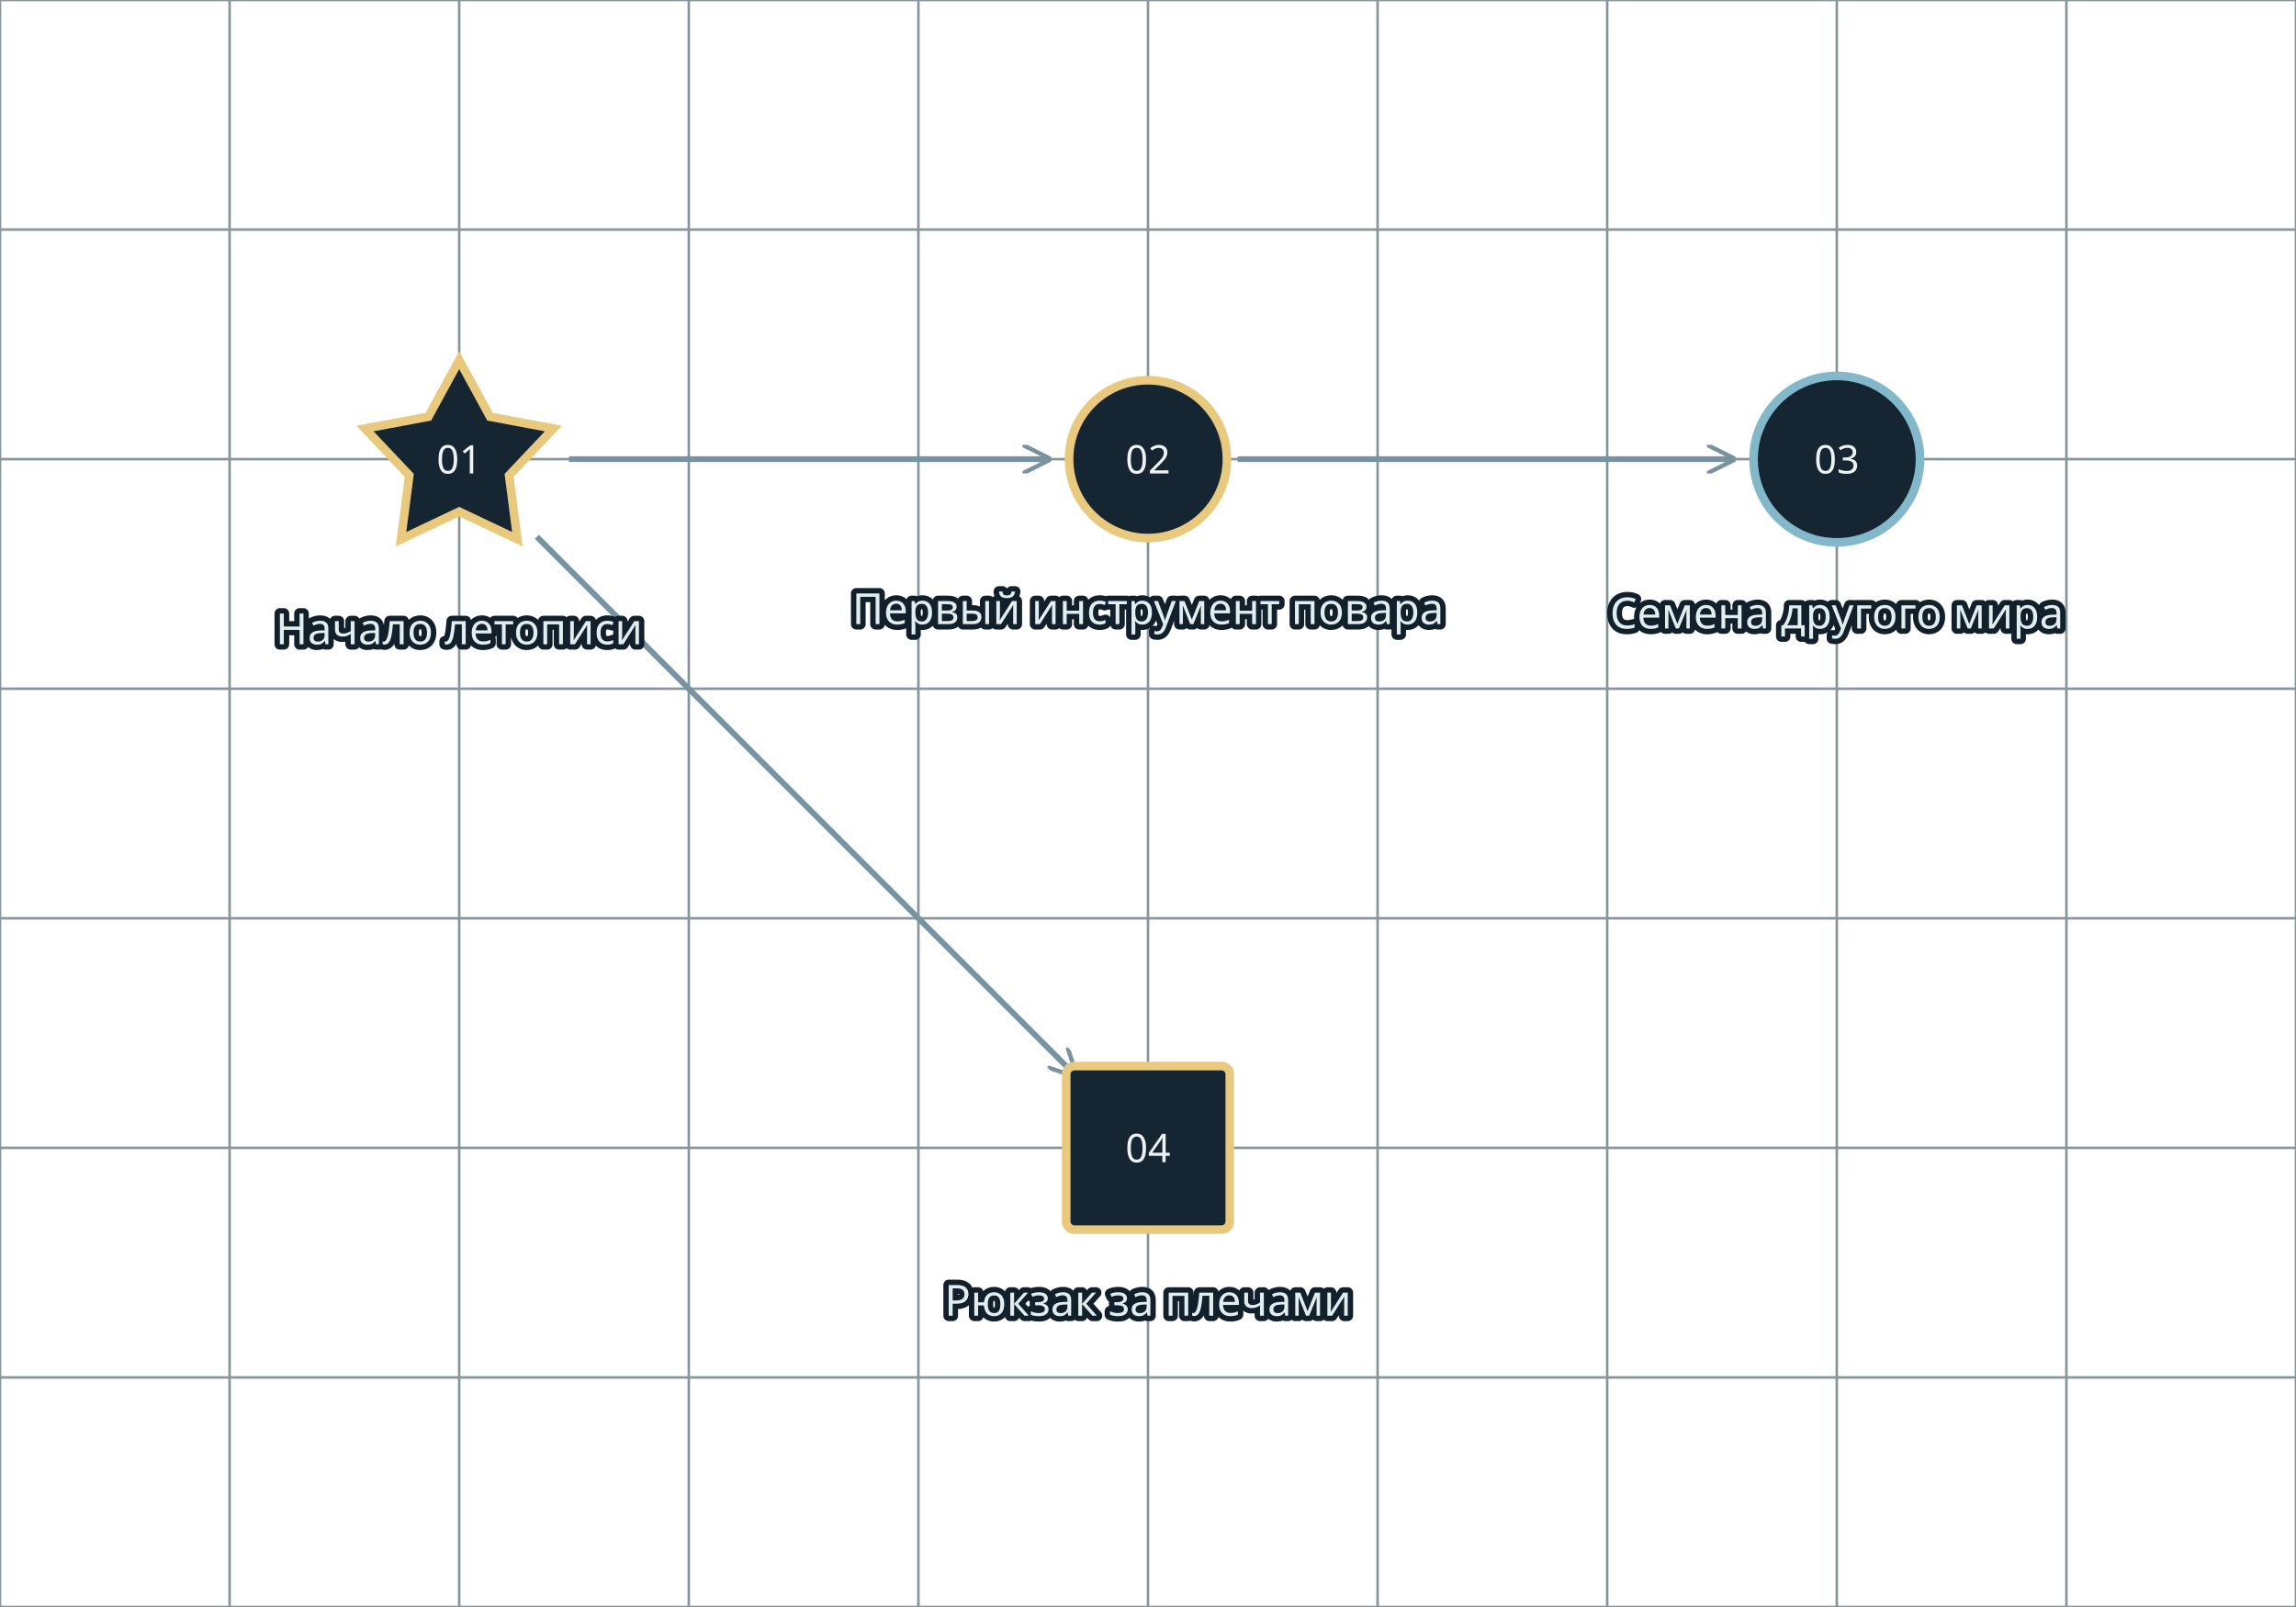
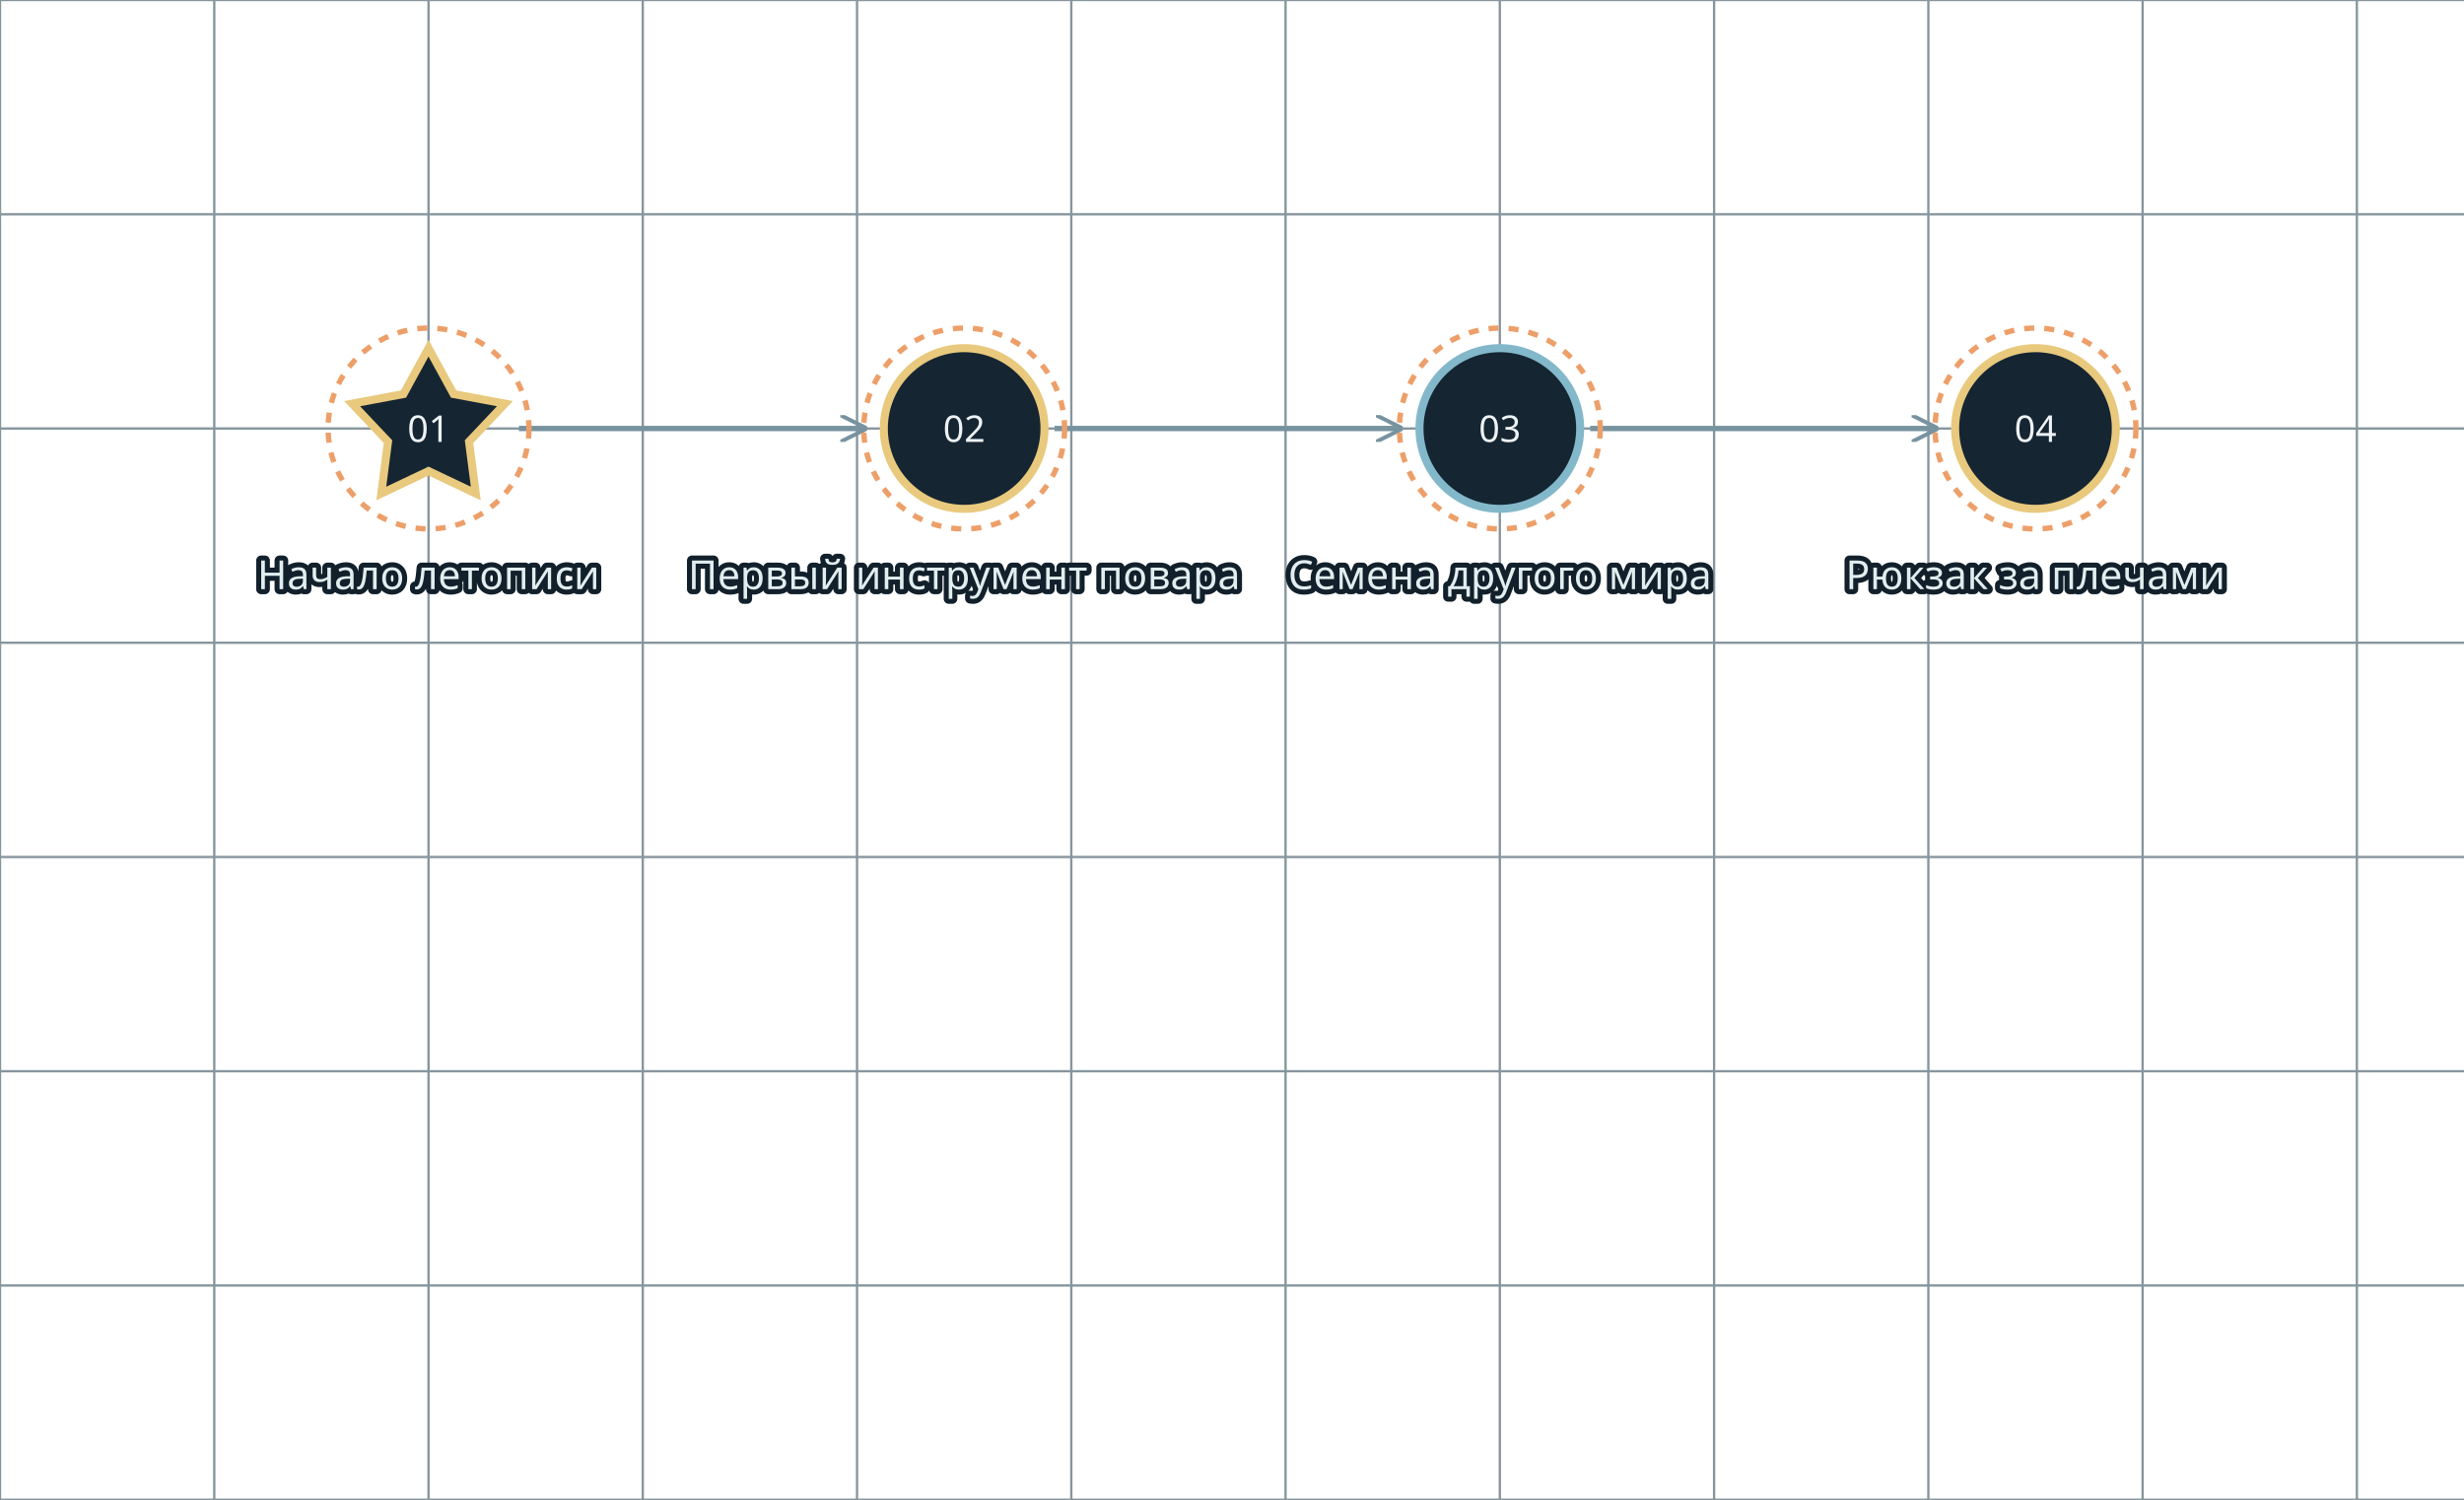
- <svg xmlns="http://www.w3.org/2000/svg" viewBox="-128.00 -128.00 640.00 448.00" width="640.00" height="448.00" role="img" aria-labelledby="nasledie_prolog-after-title" data-quest-count="4">
+ <svg xmlns="http://www.w3.org/2000/svg" viewBox="-128.00 -128.00 736.00 448.00" width="736.00" height="448.00" role="img" aria-labelledby="nasledie_prolog-after-title" data-quest-count="4">
  <defs>
    <marker id="nasledie_prolog-after-arrow" markerWidth="8" markerHeight="8" refX="7" refY="4" orient="auto" markerUnits="userSpaceOnUse">
      <path d="M0,0 L8,4 L0,8" fill="none" stroke="#77939f" stroke-width="1.2" />
    </marker>
  </defs>
  <g fill="none" stroke="#24404d" stroke-width="0.7" opacity="0.55" aria-hidden="true">
    <path d="M -128 -128.00 v 448.00" />
    <path d="M -64 -128.00 v 448.00" />
    <path d="M 0 -128.00 v 448.00" />
    <path d="M 64 -128.00 v 448.00" />
    <path d="M 128 -128.00 v 448.00" />
    <path d="M 192 -128.00 v 448.00" />
    <path d="M 256 -128.00 v 448.00" />
    <path d="M 320 -128.00 v 448.00" />
    <path d="M 384 -128.00 v 448.00" />
    <path d="M 448 -128.00 v 448.00" />
    <path d="M 512 -128.00 v 448.00" />
-     <path d="M -128.00 -128 h 640.00" />
-     <path d="M -128.00 -64 h 640.00" />
-     <path d="M -128.00 0 h 640.00" />
-     <path d="M -128.00 64 h 640.00" />
-     <path d="M -128.00 128 h 640.00" />
-     <path d="M -128.00 192 h 640.00" />
-     <path d="M -128.00 256 h 640.00" />
-     <path d="M -128.00 320 h 640.00" />
+     <path d="M 576 -128.00 v 448.00" />
+     <path d="M -128.00 -128 h 736.00" />
+     <path d="M -128.00 -64 h 736.00" />
+     <path d="M -128.00 0 h 736.00" />
+     <path d="M -128.00 64 h 736.00" />
+     <path d="M -128.00 128 h 736.00" />
+     <path d="M -128.00 192 h 736.00" />
+     <path d="M -128.00 256 h 736.00" />
+     <path d="M -128.00 320 h 736.00" />
  </g>
  <g class="dependencies" fill="none" stroke="#77939f" stroke-width="1.6">
-     <path data-from="CA2CFD219A124357" data-to="C322668146484A1C" d="M 30.60 0.00 L 164.00 0.00" marker-end="url(#nasledie_prolog-after-arrow)" />
-     <path data-from="C322668146484A1C" data-to="42E5495CA00F5CC6" d="M 217.00 0.00 L 354.80 0.00" marker-end="url(#nasledie_prolog-after-arrow)" />
-     <path data-from="CA2CFD219A124357" data-to="69525CBD49DF5FDB" d="M 21.64 21.64 L 171.64 171.64" marker-end="url(#nasledie_prolog-after-arrow)" />
+     <path data-from="CA2CFD219A124357" data-to="C322668146484A1C" d="M 27.00 0.00 L 130.00 0.00" marker-end="url(#nasledie_prolog-after-arrow)" />
+     <path data-from="C322668146484A1C" data-to="42E5495CA00F5CC6" d="M 187.00 0.00 L 290.00 0.00" marker-end="url(#nasledie_prolog-after-arrow)" />
+     <path data-from="42E5495CA00F5CC6" data-to="69525CBD49DF5FDB" d="M 347.00 0.00 L 450.00 0.00" marker-end="url(#nasledie_prolog-after-arrow)" />
  </g>
  <g class="quests" font-family="system-ui, sans-serif" text-anchor="middle">
    <g data-quest-id="CA2CFD219A124357" tabindex="0" role="button" aria-label="Начало летописи" transform="translate(0.00,0.00)" style="cursor:pointer">
-       <circle class="selection-ring" r="37.60" fill="none" stroke="#f4f7fc" stroke-width="3" visibility="hidden" />
-       <polygon points="0.00,-27.60 8.60,-11.83 26.25,-8.53 13.91,4.52 16.22,22.33 0.00,14.63 -16.22,22.33 -13.91,4.52 -26.25,-8.53 -8.60,-11.83" fill="#152532" stroke="#e8c97d" stroke-width="2.4" />
+       <circle class="change-ring" r="30.00" fill="none" stroke="#ed9f69" stroke-width="1.6" stroke-dasharray="3 3" />
+       <circle class="selection-ring" r="34.00" fill="none" stroke="#f4f7fc" stroke-width="3" visibility="hidden" />
+       <polygon points="0.00,-24.00 7.48,-10.29 22.83,-7.42 12.10,3.93 14.11,19.42 0.00,12.72 -14.11,19.42 -12.10,3.93 -22.83,-7.42 -7.48,-10.29" fill="#152532" stroke="#e8c97d" stroke-width="2.4" />
      <text y="4" font-size="11" fill="#edf2f5" pointer-events="none">01</text>
-       <text class="quest-label" y="51.60" font-size="12" fill="#e2edf0" paint-order="stroke" stroke="#12202b" stroke-width="3" stroke-linejoin="round" pointer-events="none">Начало летописи</text>
+       <text class="quest-label" y="48.00" font-size="12" fill="#e2edf0" paint-order="stroke" stroke="#12202b" stroke-width="3" stroke-linejoin="round" pointer-events="none">Начало летописи</text>
    </g>
-     <g data-quest-id="C322668146484A1C" tabindex="0" role="button" aria-label="Первый инструмент повара" transform="translate(192.00,0.00)" style="cursor:pointer">
-       <circle class="selection-ring" r="32.00" fill="none" stroke="#f4f7fc" stroke-width="3" visibility="hidden" />
-       <circle r="22.00" fill="#152532" stroke="#e8c97d" stroke-width="2.4" />
+     <g data-quest-id="C322668146484A1C" tabindex="0" role="button" aria-label="Первый инструмент повара" transform="translate(160.00,0.00)" style="cursor:pointer">
+       <circle class="change-ring" r="30.00" fill="none" stroke="#ed9f69" stroke-width="1.6" stroke-dasharray="3 3" />
+       <circle class="selection-ring" r="34.00" fill="none" stroke="#f4f7fc" stroke-width="3" visibility="hidden" />
+       <circle r="24.00" fill="#152532" stroke="#e8c97d" stroke-width="2.4" />
      <text y="4" font-size="11" fill="#edf2f5" pointer-events="none">02</text>
-       <text class="quest-label" y="46.00" font-size="12" fill="#e2edf0" paint-order="stroke" stroke="#12202b" stroke-width="3" stroke-linejoin="round" pointer-events="none">Первый инструмент повара</text>
+       <text class="quest-label" y="48.00" font-size="12" fill="#e2edf0" paint-order="stroke" stroke="#12202b" stroke-width="3" stroke-linejoin="round" pointer-events="none">Первый инструмент повара</text>
    </g>
-     <g data-quest-id="42E5495CA00F5CC6" tabindex="0" role="button" aria-label="Семена другого мира" transform="translate(384.00,0.00)" style="cursor:pointer">
-       <circle class="selection-ring" r="33.20" fill="none" stroke="#f4f7fc" stroke-width="3" visibility="hidden" />
-       <circle r="23.20" fill="#152532" stroke="#83b8ca" stroke-width="2.4" />
+     <g data-quest-id="42E5495CA00F5CC6" tabindex="0" role="button" aria-label="Семена другого мира" transform="translate(320.00,0.00)" style="cursor:pointer">
+       <circle class="change-ring" r="30.00" fill="none" stroke="#ed9f69" stroke-width="1.6" stroke-dasharray="3 3" />
+       <circle class="selection-ring" r="34.00" fill="none" stroke="#f4f7fc" stroke-width="3" visibility="hidden" />
+       <circle r="24.00" fill="#152532" stroke="#83b8ca" stroke-width="2.4" />
      <text y="4" font-size="11" fill="#edf2f5" pointer-events="none">03</text>
-       <text class="quest-label" y="47.20" font-size="12" fill="#e2edf0" paint-order="stroke" stroke="#12202b" stroke-width="3" stroke-linejoin="round" pointer-events="none">Семена другого мира</text>
+       <text class="quest-label" y="48.00" font-size="12" fill="#e2edf0" paint-order="stroke" stroke="#12202b" stroke-width="3" stroke-linejoin="round" pointer-events="none">Семена другого мира</text>
    </g>
-     <g data-quest-id="69525CBD49DF5FDB" tabindex="0" role="button" aria-label="Рюкзак за плечами" transform="translate(192.00,192.00)" style="cursor:pointer">
-       <circle class="selection-ring" r="32.80" fill="none" stroke="#f4f7fc" stroke-width="3" visibility="hidden" />
-       <rect x="-22.80" y="-22.80" width="45.60" height="45.60" rx="2.28" fill="#152532" stroke="#e8c97d" stroke-width="2.4" />
+     <g data-quest-id="69525CBD49DF5FDB" tabindex="0" role="button" aria-label="Рюкзак за плечами" transform="translate(480.00,0.00)" style="cursor:pointer">
+       <circle class="change-ring" r="30.00" fill="none" stroke="#ed9f69" stroke-width="1.6" stroke-dasharray="3 3" />
+       <circle class="selection-ring" r="34.00" fill="none" stroke="#f4f7fc" stroke-width="3" visibility="hidden" />
+       <circle r="24.00" fill="#152532" stroke="#e8c97d" stroke-width="2.4" />
      <text y="4" font-size="11" fill="#edf2f5" pointer-events="none">04</text>
-       <text class="quest-label" y="46.80" font-size="12" fill="#e2edf0" paint-order="stroke" stroke="#12202b" stroke-width="3" stroke-linejoin="round" pointer-events="none">Рюкзак за плечами</text>
+       <text class="quest-label" y="48.00" font-size="12" fill="#e2edf0" paint-order="stroke" stroke="#12202b" stroke-width="3" stroke-linejoin="round" pointer-events="none">Рюкзак за плечами</text>
    </g>
  </g>
</svg>
